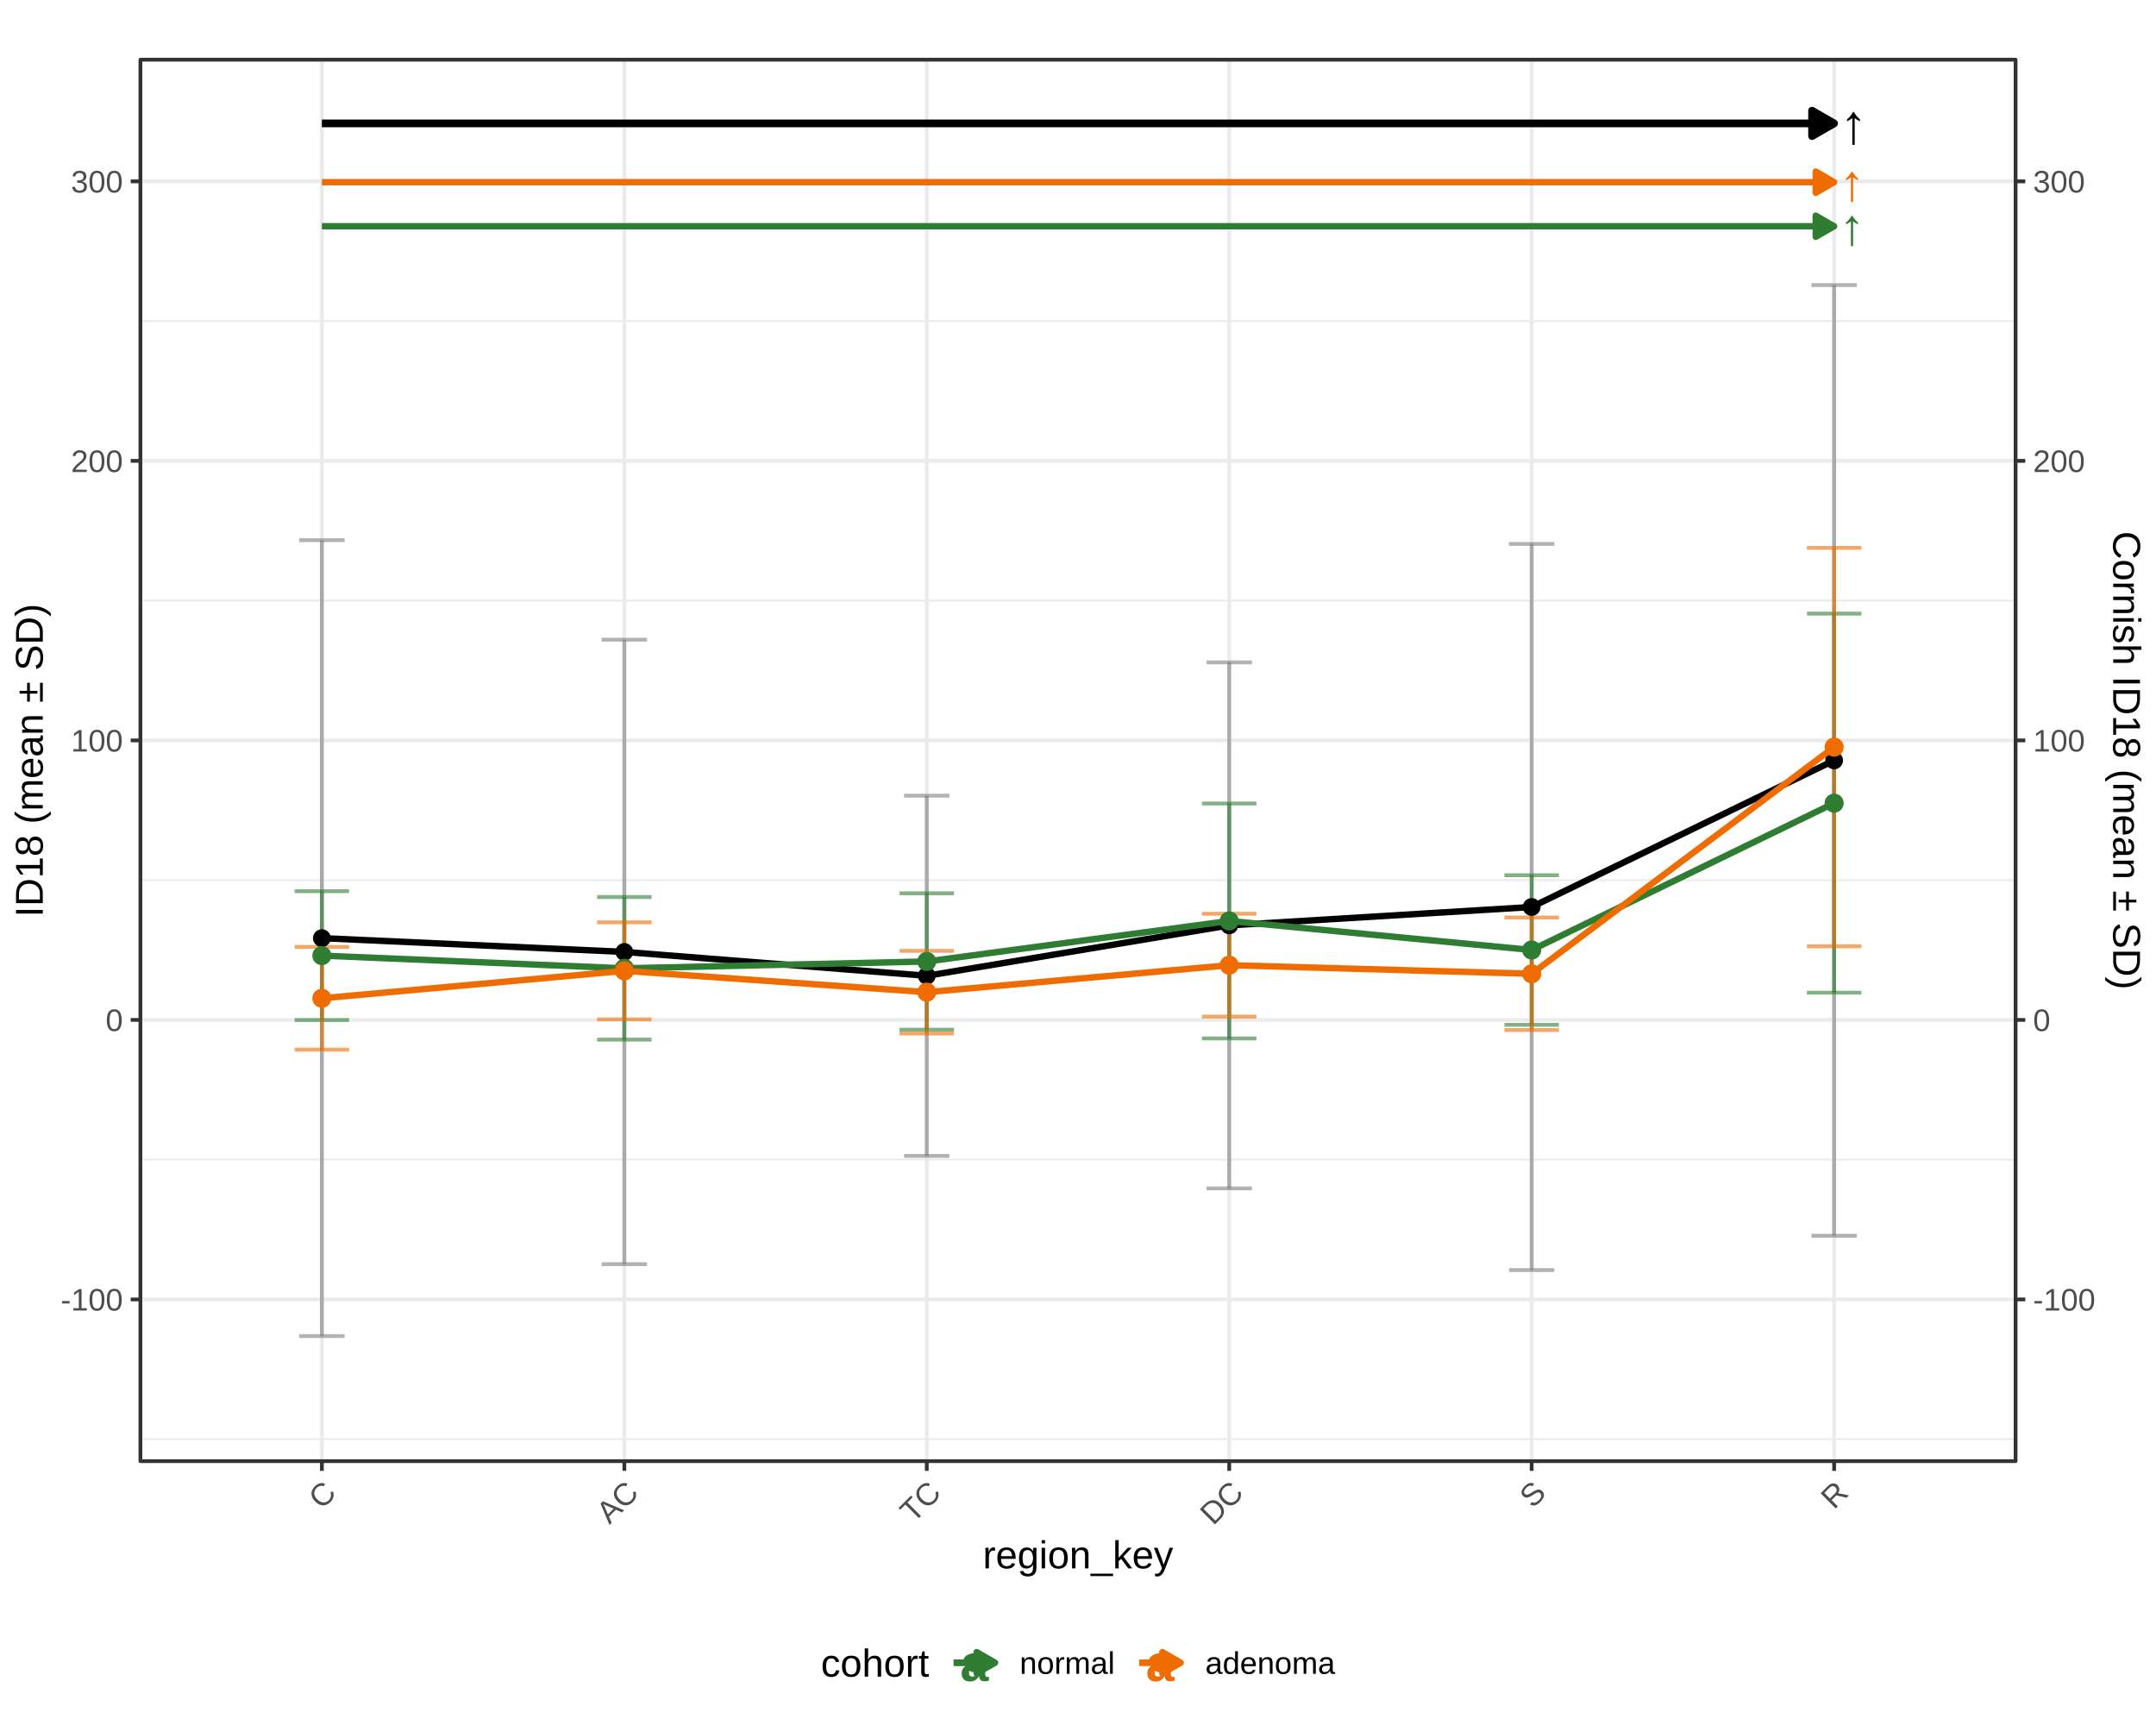
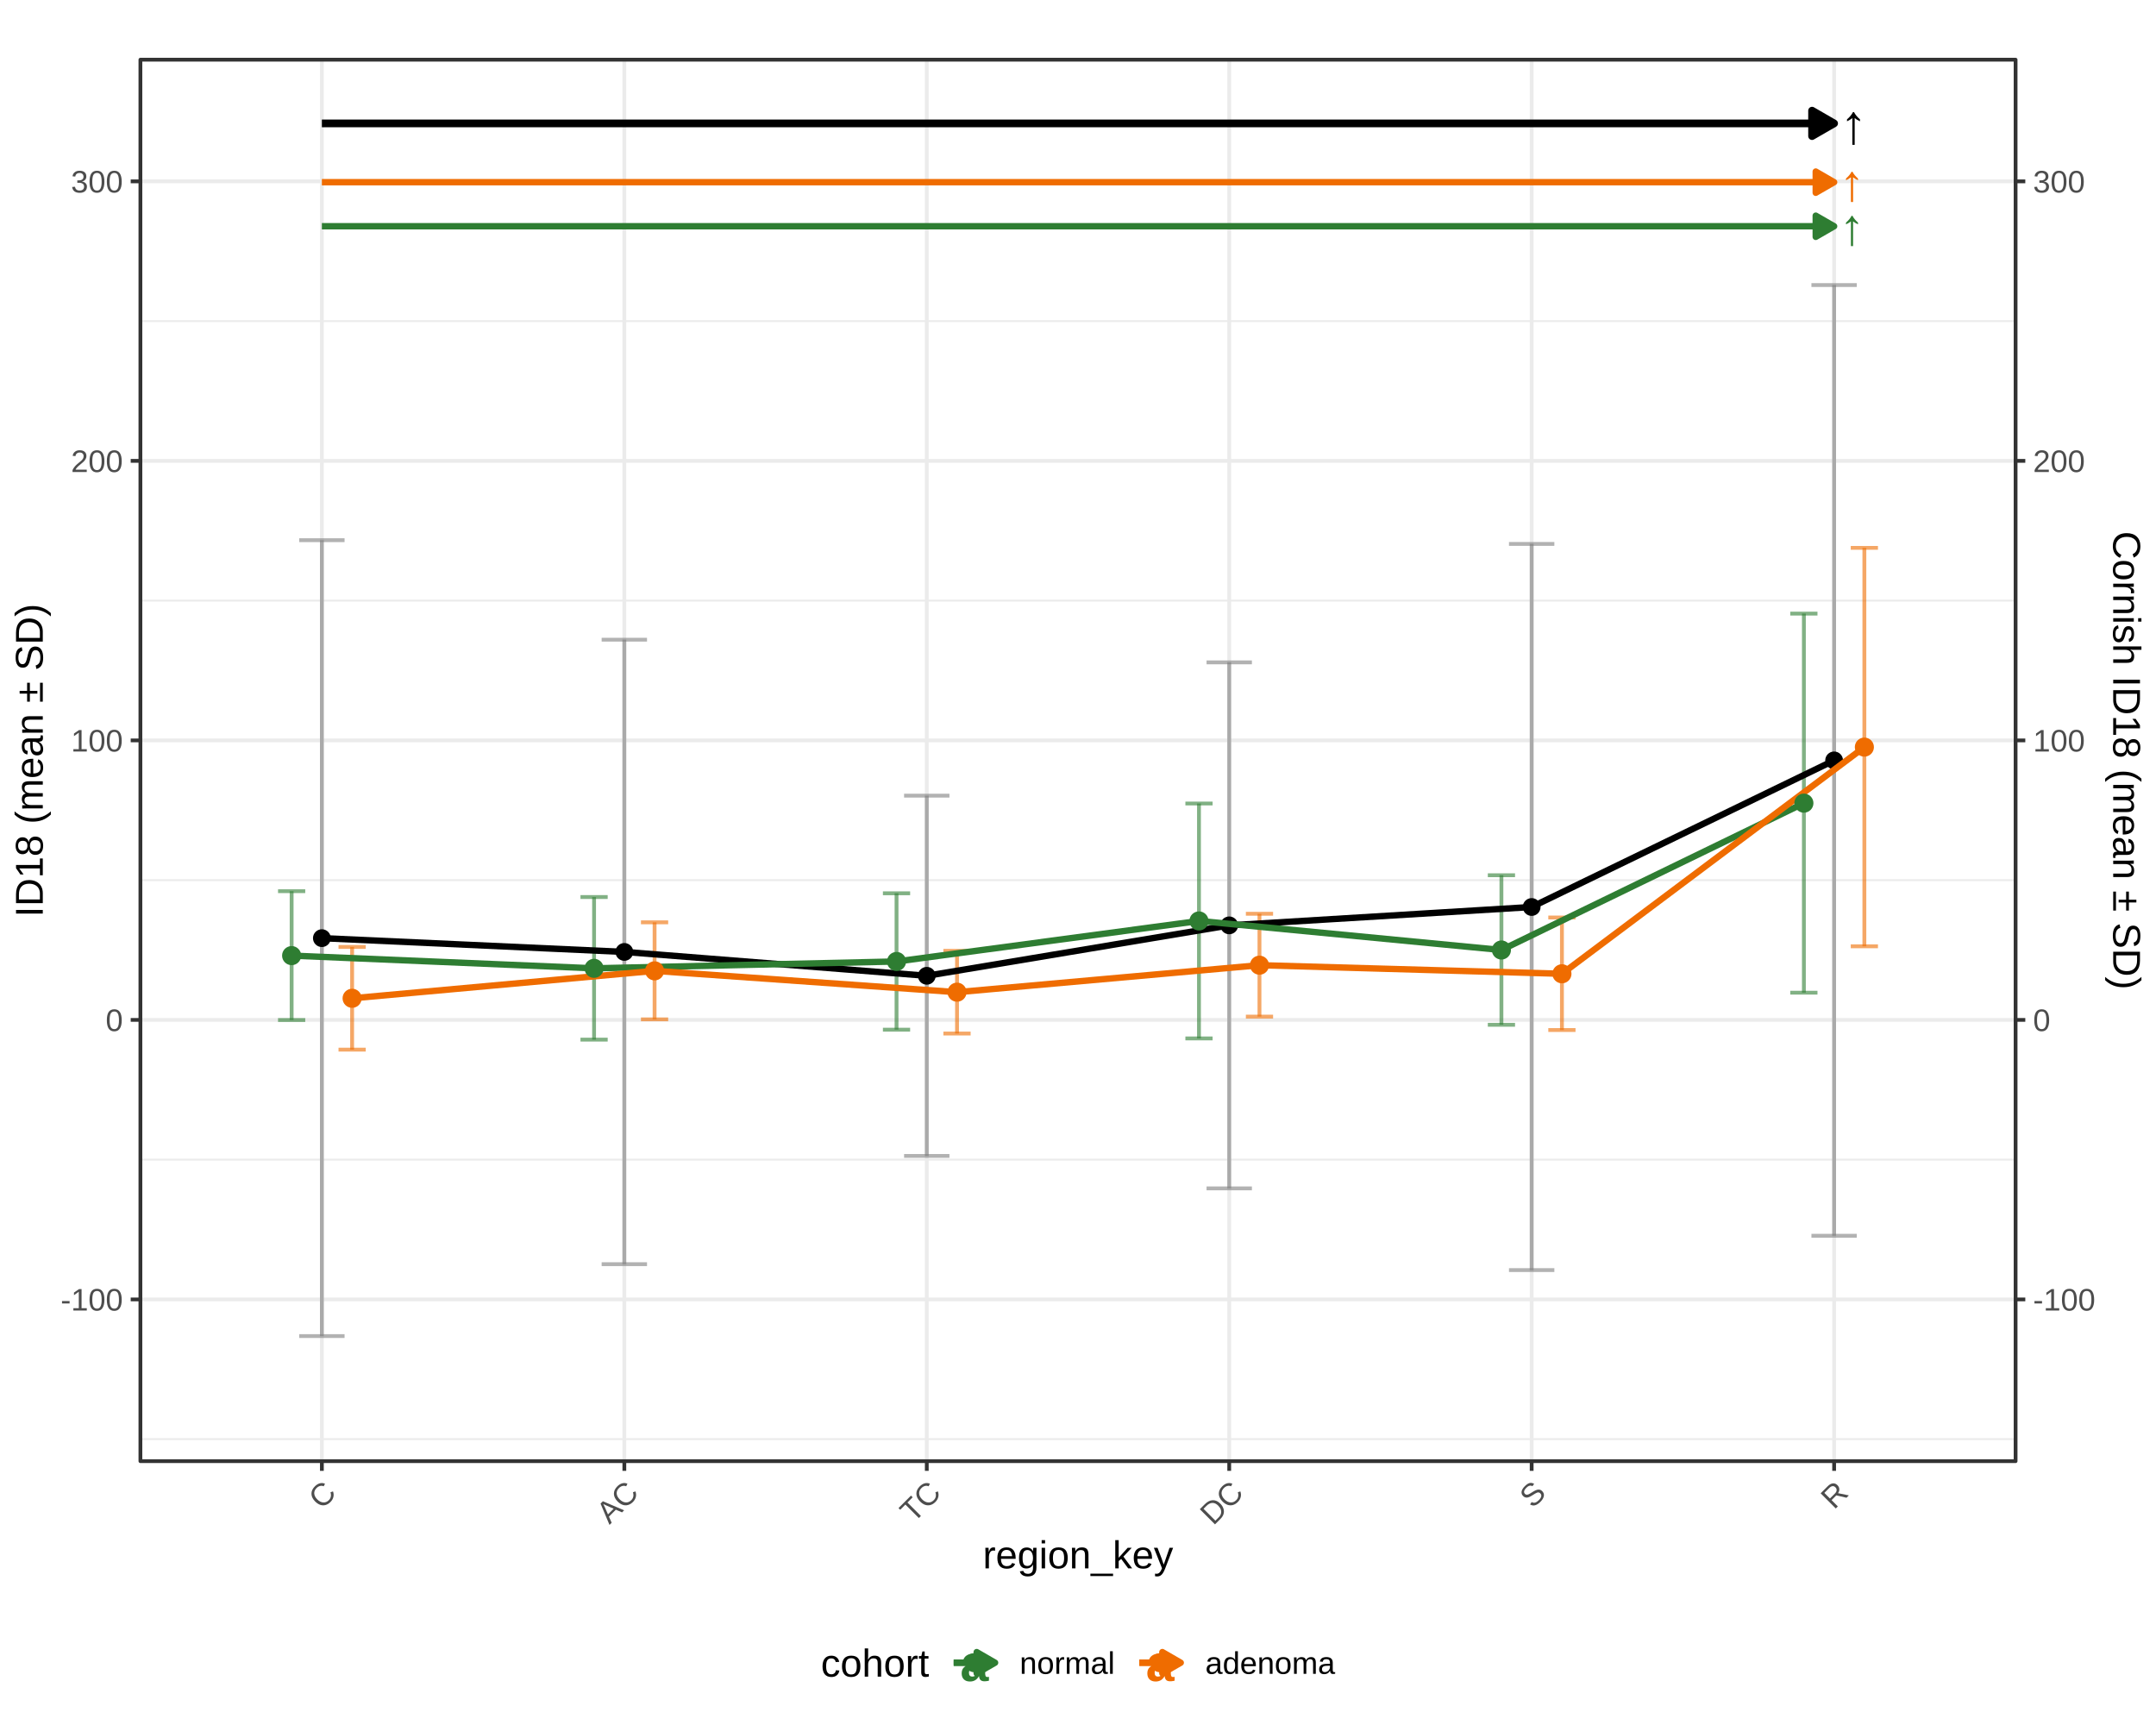
<svg xmlns="http://www.w3.org/2000/svg" width="720.00pt" height="576.00pt" viewBox="0 0 720.00 576.00">
  <g class="svglite">
    <defs>
      <style type="text/css">
    .svglite line, .svglite polyline, .svglite polygon, .svglite path, .svglite rect, .svglite circle {
      fill: none;
      stroke: #000000;
      stroke-linecap: round;
      stroke-linejoin: round;
      stroke-miterlimit: 10.00;
    }
    .svglite text {
      white-space: pre;
    }
    .svglite g.glyphgroup path {
      fill: inherit;
      stroke: none;
    }
  </style>
    </defs>
    <rect width="100%" height="100%" style="stroke: none; fill: #FFFFFF;" />
    <defs>
      <clipPath id="cpMC4wMHw3MjAuMDB8MC4wMHw1NzYuMDA=">
        <rect x="0.00" y="0.00" width="720.00" height="576.00" />
      </clipPath>
    </defs>
    <g clip-path="url(#cpMC4wMHw3MjAuMDB8MC4wMHw1NzYuMDA=)">
      <rect x="0.00" y="0.00" width="720.00" height="576.00" style="stroke-width: 1.26; stroke: #FFFFFF; fill: #FFFFFF;" />
      <rect x="46.89" y="19.93" width="626.22" height="467.97" style="stroke-width: 1.26; stroke: none; fill: #FFFFFF;" />
      <polyline points="46.89,480.55 673.11,480.55 " style="stroke-width: 0.63; stroke: #EBEBEB; stroke-linecap: butt;" />
      <polyline points="46.89,387.22 673.11,387.22 " style="stroke-width: 0.63; stroke: #EBEBEB; stroke-linecap: butt;" />
      <polyline points="46.89,293.89 673.11,293.89 " style="stroke-width: 0.63; stroke: #EBEBEB; stroke-linecap: butt;" />
      <polyline points="46.89,200.56 673.11,200.56 " style="stroke-width: 0.63; stroke: #EBEBEB; stroke-linecap: butt;" />
      <polyline points="46.89,107.23 673.11,107.23 " style="stroke-width: 0.63; stroke: #EBEBEB; stroke-linecap: butt;" />
      <polyline points="46.89,433.89 673.11,433.89 " style="stroke-width: 1.26; stroke: #EBEBEB; stroke-linecap: butt;" />
      <polyline points="46.89,340.56 673.11,340.56 " style="stroke-width: 1.26; stroke: #EBEBEB; stroke-linecap: butt;" />
      <polyline points="46.89,247.23 673.11,247.23 " style="stroke-width: 1.26; stroke: #EBEBEB; stroke-linecap: butt;" />
      <polyline points="46.89,153.89 673.11,153.89 " style="stroke-width: 1.26; stroke: #EBEBEB; stroke-linecap: butt;" />
      <polyline points="46.89,60.56 673.11,60.56 " style="stroke-width: 1.26; stroke: #EBEBEB; stroke-linecap: butt;" />
      <polyline points="107.49,487.90 107.49,19.93 " style="stroke-width: 1.26; stroke: #EBEBEB; stroke-linecap: butt;" />
      <polyline points="208.50,487.90 208.50,19.93 " style="stroke-width: 1.26; stroke: #EBEBEB; stroke-linecap: butt;" />
      <polyline points="309.50,487.90 309.50,19.93 " style="stroke-width: 1.26; stroke: #EBEBEB; stroke-linecap: butt;" />
      <polyline points="410.50,487.90 410.50,19.93 " style="stroke-width: 1.26; stroke: #EBEBEB; stroke-linecap: butt;" />
      <polyline points="511.50,487.90 511.50,19.93 " style="stroke-width: 1.26; stroke: #EBEBEB; stroke-linecap: butt;" />
      <polyline points="612.51,487.90 612.51,19.93 " style="stroke-width: 1.26; stroke: #EBEBEB; stroke-linecap: butt;" />
      <polyline points="99.92,180.38 115.07,180.38 " style="stroke-width: 1.28; stroke: #7F7F7F; stroke-opacity: 0.60; stroke-linecap: butt;" />
      <polyline points="107.49,180.38 107.49,446.13 " style="stroke-width: 1.28; stroke: #7F7F7F; stroke-opacity: 0.60; stroke-linecap: butt;" />
      <polyline points="99.92,446.13 115.07,446.13 " style="stroke-width: 1.28; stroke: #7F7F7F; stroke-opacity: 0.60; stroke-linecap: butt;" />
      <polyline points="200.92,213.60 216.07,213.60 " style="stroke-width: 1.28; stroke: #7F7F7F; stroke-opacity: 0.60; stroke-linecap: butt;" />
      <polyline points="208.50,213.60 208.50,422.12 " style="stroke-width: 1.28; stroke: #7F7F7F; stroke-opacity: 0.60; stroke-linecap: butt;" />
      <polyline points="200.92,422.12 216.07,422.12 " style="stroke-width: 1.28; stroke: #7F7F7F; stroke-opacity: 0.60; stroke-linecap: butt;" />
      <polyline points="301.92,265.68 317.07,265.68 " style="stroke-width: 1.28; stroke: #7F7F7F; stroke-opacity: 0.60; stroke-linecap: butt;" />
      <polyline points="309.50,265.68 309.50,385.98 " style="stroke-width: 1.28; stroke: #7F7F7F; stroke-opacity: 0.60; stroke-linecap: butt;" />
      <polyline points="301.92,385.98 317.07,385.98 " style="stroke-width: 1.28; stroke: #7F7F7F; stroke-opacity: 0.60; stroke-linecap: butt;" />
      <polyline points="402.93,221.18 418.08,221.18 " style="stroke-width: 1.28; stroke: #7F7F7F; stroke-opacity: 0.60; stroke-linecap: butt;" />
      <polyline points="410.50,221.18 410.50,396.81 " style="stroke-width: 1.28; stroke: #7F7F7F; stroke-opacity: 0.60; stroke-linecap: butt;" />
      <polyline points="402.93,396.81 418.08,396.81 " style="stroke-width: 1.28; stroke: #7F7F7F; stroke-opacity: 0.60; stroke-linecap: butt;" />
      <polyline points="503.93,181.62 519.08,181.62 " style="stroke-width: 1.28; stroke: #7F7F7F; stroke-opacity: 0.60; stroke-linecap: butt;" />
      <polyline points="511.50,181.62 511.50,424.10 " style="stroke-width: 1.28; stroke: #7F7F7F; stroke-opacity: 0.60; stroke-linecap: butt;" />
      <polyline points="503.93,424.10 519.08,424.10 " style="stroke-width: 1.28; stroke: #7F7F7F; stroke-opacity: 0.60; stroke-linecap: butt;" />
      <polyline points="604.93,95.18 620.08,95.18 " style="stroke-width: 1.28; stroke: #7F7F7F; stroke-opacity: 0.60; stroke-linecap: butt;" />
      <polyline points="612.51,95.18 612.51,412.64 " style="stroke-width: 1.28; stroke: #7F7F7F; stroke-opacity: 0.60; stroke-linecap: butt;" />
      <polyline points="604.93,412.64 620.08,412.64 " style="stroke-width: 1.28; stroke: #7F7F7F; stroke-opacity: 0.60; stroke-linecap: butt;" />
-       <polyline points="98.40,297.58 116.58,297.58 " style="stroke-width: 1.28; stroke: #2E7D32; stroke-opacity: 0.60; stroke-linecap: butt;" />
-       <polyline points="107.49,297.58 107.49,340.60 " style="stroke-width: 1.28; stroke: #2E7D32; stroke-opacity: 0.60; stroke-linecap: butt;" />
-       <polyline points="98.40,340.60 116.58,340.60 " style="stroke-width: 1.28; stroke: #2E7D32; stroke-opacity: 0.60; stroke-linecap: butt;" />
-       <polyline points="98.40,316.20 116.58,316.20 " style="stroke-width: 1.28; stroke: #EF6C00; stroke-opacity: 0.60; stroke-linecap: butt;" />
-       <polyline points="107.49,316.20 107.49,350.49 " style="stroke-width: 1.28; stroke: #EF6C00; stroke-opacity: 0.60; stroke-linecap: butt;" />
-       <polyline points="98.40,350.49 116.58,350.49 " style="stroke-width: 1.28; stroke: #EF6C00; stroke-opacity: 0.60; stroke-linecap: butt;" />
-       <polyline points="199.40,299.53 217.59,299.53 " style="stroke-width: 1.28; stroke: #2E7D32; stroke-opacity: 0.60; stroke-linecap: butt;" />
-       <polyline points="208.50,299.53 208.50,347.15 " style="stroke-width: 1.28; stroke: #2E7D32; stroke-opacity: 0.60; stroke-linecap: butt;" />
-       <polyline points="199.40,347.15 217.59,347.15 " style="stroke-width: 1.28; stroke: #2E7D32; stroke-opacity: 0.60; stroke-linecap: butt;" />
-       <polyline points="199.40,307.98 217.59,307.98 " style="stroke-width: 1.28; stroke: #EF6C00; stroke-opacity: 0.60; stroke-linecap: butt;" />
-       <polyline points="208.50,307.98 208.50,340.38 " style="stroke-width: 1.28; stroke: #EF6C00; stroke-opacity: 0.60; stroke-linecap: butt;" />
-       <polyline points="199.40,340.38 217.59,340.38 " style="stroke-width: 1.28; stroke: #EF6C00; stroke-opacity: 0.60; stroke-linecap: butt;" />
-       <polyline points="300.41,298.28 318.59,298.28 " style="stroke-width: 1.28; stroke: #2E7D32; stroke-opacity: 0.60; stroke-linecap: butt;" />
-       <polyline points="309.50,298.28 309.50,343.82 " style="stroke-width: 1.28; stroke: #2E7D32; stroke-opacity: 0.60; stroke-linecap: butt;" />
-       <polyline points="300.41,343.82 318.59,343.82 " style="stroke-width: 1.28; stroke: #2E7D32; stroke-opacity: 0.60; stroke-linecap: butt;" />
-       <polyline points="300.41,317.50 318.59,317.50 " style="stroke-width: 1.28; stroke: #EF6C00; stroke-opacity: 0.60; stroke-linecap: butt;" />
-       <polyline points="309.50,317.50 309.50,345.11 " style="stroke-width: 1.28; stroke: #EF6C00; stroke-opacity: 0.60; stroke-linecap: butt;" />
-       <polyline points="300.41,345.11 318.59,345.11 " style="stroke-width: 1.28; stroke: #EF6C00; stroke-opacity: 0.60; stroke-linecap: butt;" />
-       <polyline points="401.41,268.30 419.59,268.30 " style="stroke-width: 1.28; stroke: #2E7D32; stroke-opacity: 0.60; stroke-linecap: butt;" />
-       <polyline points="410.50,268.30 410.50,346.74 " style="stroke-width: 1.28; stroke: #2E7D32; stroke-opacity: 0.60; stroke-linecap: butt;" />
-       <polyline points="401.41,346.74 419.59,346.74 " style="stroke-width: 1.28; stroke: #2E7D32; stroke-opacity: 0.60; stroke-linecap: butt;" />
-       <polyline points="401.41,305.12 419.59,305.12 " style="stroke-width: 1.28; stroke: #EF6C00; stroke-opacity: 0.60; stroke-linecap: butt;" />
-       <polyline points="410.50,305.12 410.50,339.46 " style="stroke-width: 1.28; stroke: #EF6C00; stroke-opacity: 0.60; stroke-linecap: butt;" />
-       <polyline points="401.41,339.46 419.59,339.46 " style="stroke-width: 1.28; stroke: #EF6C00; stroke-opacity: 0.60; stroke-linecap: butt;" />
-       <polyline points="502.41,292.25 520.60,292.25 " style="stroke-width: 1.28; stroke: #2E7D32; stroke-opacity: 0.60; stroke-linecap: butt;" />
-       <polyline points="511.50,292.25 511.50,342.19 " style="stroke-width: 1.28; stroke: #2E7D32; stroke-opacity: 0.60; stroke-linecap: butt;" />
-       <polyline points="502.41,342.19 520.60,342.19 " style="stroke-width: 1.28; stroke: #2E7D32; stroke-opacity: 0.60; stroke-linecap: butt;" />
-       <polyline points="502.41,306.37 520.60,306.37 " style="stroke-width: 1.28; stroke: #EF6C00; stroke-opacity: 0.60; stroke-linecap: butt;" />
-       <polyline points="511.50,306.37 511.50,343.94 " style="stroke-width: 1.28; stroke: #EF6C00; stroke-opacity: 0.60; stroke-linecap: butt;" />
-       <polyline points="502.41,343.94 520.60,343.94 " style="stroke-width: 1.28; stroke: #EF6C00; stroke-opacity: 0.60; stroke-linecap: butt;" />
-       <polyline points="603.42,204.89 621.60,204.89 " style="stroke-width: 1.28; stroke: #2E7D32; stroke-opacity: 0.60; stroke-linecap: butt;" />
-       <polyline points="612.51,204.89 612.51,331.47 " style="stroke-width: 1.28; stroke: #2E7D32; stroke-opacity: 0.60; stroke-linecap: butt;" />
-       <polyline points="603.42,331.47 621.60,331.47 " style="stroke-width: 1.28; stroke: #2E7D32; stroke-opacity: 0.60; stroke-linecap: butt;" />
-       <polyline points="603.42,182.94 621.60,182.94 " style="stroke-width: 1.28; stroke: #EF6C00; stroke-opacity: 0.60; stroke-linecap: butt;" />
-       <polyline points="612.51,182.94 612.51,315.99 " style="stroke-width: 1.28; stroke: #EF6C00; stroke-opacity: 0.60; stroke-linecap: butt;" />
-       <polyline points="603.42,315.99 621.60,315.99 " style="stroke-width: 1.28; stroke: #EF6C00; stroke-opacity: 0.60; stroke-linecap: butt;" />
+       <polyline points="92.85,297.58 101.94,297.58 " style="stroke-width: 1.28; stroke: #2E7D32; stroke-opacity: 0.60; stroke-linecap: butt;" />
+       <polyline points="97.39,297.58 97.39,340.60 " style="stroke-width: 1.28; stroke: #2E7D32; stroke-opacity: 0.60; stroke-linecap: butt;" />
+       <polyline points="92.85,340.60 101.94,340.60 " style="stroke-width: 1.28; stroke: #2E7D32; stroke-opacity: 0.60; stroke-linecap: butt;" />
+       <polyline points="113.05,316.20 122.14,316.20 " style="stroke-width: 1.28; stroke: #EF6C00; stroke-opacity: 0.60; stroke-linecap: butt;" />
+       <polyline points="117.59,316.20 117.59,350.49 " style="stroke-width: 1.28; stroke: #EF6C00; stroke-opacity: 0.60; stroke-linecap: butt;" />
+       <polyline points="113.05,350.49 122.14,350.49 " style="stroke-width: 1.28; stroke: #EF6C00; stroke-opacity: 0.60; stroke-linecap: butt;" />
+       <polyline points="193.85,299.53 202.94,299.53 " style="stroke-width: 1.28; stroke: #2E7D32; stroke-opacity: 0.60; stroke-linecap: butt;" />
+       <polyline points="198.39,299.53 198.39,347.15 " style="stroke-width: 1.28; stroke: #2E7D32; stroke-opacity: 0.60; stroke-linecap: butt;" />
+       <polyline points="193.85,347.15 202.94,347.15 " style="stroke-width: 1.28; stroke: #2E7D32; stroke-opacity: 0.60; stroke-linecap: butt;" />
+       <polyline points="214.05,307.98 223.14,307.98 " style="stroke-width: 1.28; stroke: #EF6C00; stroke-opacity: 0.60; stroke-linecap: butt;" />
+       <polyline points="218.60,307.98 218.60,340.38 " style="stroke-width: 1.28; stroke: #EF6C00; stroke-opacity: 0.60; stroke-linecap: butt;" />
+       <polyline points="214.05,340.38 223.14,340.38 " style="stroke-width: 1.28; stroke: #EF6C00; stroke-opacity: 0.60; stroke-linecap: butt;" />
+       <polyline points="294.85,298.28 303.94,298.28 " style="stroke-width: 1.28; stroke: #2E7D32; stroke-opacity: 0.60; stroke-linecap: butt;" />
+       <polyline points="299.40,298.28 299.40,343.82 " style="stroke-width: 1.28; stroke: #2E7D32; stroke-opacity: 0.60; stroke-linecap: butt;" />
+       <polyline points="294.85,343.82 303.94,343.82 " style="stroke-width: 1.28; stroke: #2E7D32; stroke-opacity: 0.60; stroke-linecap: butt;" />
+       <polyline points="315.05,317.50 324.14,317.50 " style="stroke-width: 1.28; stroke: #EF6C00; stroke-opacity: 0.60; stroke-linecap: butt;" />
+       <polyline points="319.60,317.50 319.60,345.11 " style="stroke-width: 1.28; stroke: #EF6C00; stroke-opacity: 0.60; stroke-linecap: butt;" />
+       <polyline points="315.05,345.11 324.14,345.11 " style="stroke-width: 1.28; stroke: #EF6C00; stroke-opacity: 0.60; stroke-linecap: butt;" />
+       <polyline points="395.86,268.30 404.95,268.30 " style="stroke-width: 1.28; stroke: #2E7D32; stroke-opacity: 0.60; stroke-linecap: butt;" />
+       <polyline points="400.40,268.30 400.40,346.74 " style="stroke-width: 1.28; stroke: #2E7D32; stroke-opacity: 0.60; stroke-linecap: butt;" />
+       <polyline points="395.86,346.74 404.95,346.74 " style="stroke-width: 1.28; stroke: #2E7D32; stroke-opacity: 0.60; stroke-linecap: butt;" />
+       <polyline points="416.06,305.12 425.15,305.12 " style="stroke-width: 1.28; stroke: #EF6C00; stroke-opacity: 0.60; stroke-linecap: butt;" />
+       <polyline points="420.60,305.12 420.60,339.46 " style="stroke-width: 1.28; stroke: #EF6C00; stroke-opacity: 0.60; stroke-linecap: butt;" />
+       <polyline points="416.06,339.46 425.15,339.46 " style="stroke-width: 1.28; stroke: #EF6C00; stroke-opacity: 0.60; stroke-linecap: butt;" />
+       <polyline points="496.86,292.25 505.95,292.25 " style="stroke-width: 1.28; stroke: #2E7D32; stroke-opacity: 0.60; stroke-linecap: butt;" />
+       <polyline points="501.40,292.25 501.40,342.19 " style="stroke-width: 1.28; stroke: #2E7D32; stroke-opacity: 0.60; stroke-linecap: butt;" />
+       <polyline points="496.86,342.19 505.95,342.19 " style="stroke-width: 1.28; stroke: #2E7D32; stroke-opacity: 0.60; stroke-linecap: butt;" />
+       <polyline points="517.06,306.37 526.15,306.37 " style="stroke-width: 1.28; stroke: #EF6C00; stroke-opacity: 0.60; stroke-linecap: butt;" />
+       <polyline points="521.61,306.37 521.61,343.94 " style="stroke-width: 1.28; stroke: #EF6C00; stroke-opacity: 0.60; stroke-linecap: butt;" />
+       <polyline points="517.06,343.94 526.15,343.94 " style="stroke-width: 1.28; stroke: #EF6C00; stroke-opacity: 0.60; stroke-linecap: butt;" />
+       <polyline points="597.86,204.89 606.95,204.89 " style="stroke-width: 1.28; stroke: #2E7D32; stroke-opacity: 0.60; stroke-linecap: butt;" />
+       <polyline points="602.41,204.89 602.41,331.47 " style="stroke-width: 1.28; stroke: #2E7D32; stroke-opacity: 0.60; stroke-linecap: butt;" />
+       <polyline points="597.86,331.47 606.95,331.47 " style="stroke-width: 1.28; stroke: #2E7D32; stroke-opacity: 0.60; stroke-linecap: butt;" />
+       <polyline points="618.06,182.94 627.15,182.94 " style="stroke-width: 1.28; stroke: #EF6C00; stroke-opacity: 0.60; stroke-linecap: butt;" />
+       <polyline points="622.61,182.94 622.61,315.99 " style="stroke-width: 1.28; stroke: #EF6C00; stroke-opacity: 0.60; stroke-linecap: butt;" />
+       <polyline points="618.06,315.99 627.15,315.99 " style="stroke-width: 1.28; stroke: #EF6C00; stroke-opacity: 0.60; stroke-linecap: butt;" />
      <polyline points="107.49,313.26 208.50,317.86 309.50,325.83 410.50,308.99 511.50,302.86 612.51,253.91 " style="stroke-width: 2.13; stroke-linecap: butt;" />
      <circle cx="107.49" cy="313.26" r="2.55" style="stroke-width: 0.84; fill: #000000;" />
      <circle cx="208.50" cy="317.86" r="2.55" style="stroke-width: 0.84; fill: #000000;" />
      <circle cx="309.50" cy="325.83" r="2.55" style="stroke-width: 0.84; fill: #000000;" />
      <circle cx="410.50" cy="308.99" r="2.55" style="stroke-width: 0.84; fill: #000000;" />
      <circle cx="511.50" cy="302.86" r="2.55" style="stroke-width: 0.84; fill: #000000;" />
      <circle cx="612.51" cy="253.91" r="2.55" style="stroke-width: 0.84; fill: #000000;" />
-       <polyline points="107.49,319.09 208.50,323.34 309.50,321.05 410.50,307.52 511.50,317.22 612.51,268.18 " style="stroke-width: 2.13; stroke: #2E7D32; stroke-linecap: butt;" />
-       <polyline points="107.49,333.34 208.50,324.18 309.50,331.30 410.50,322.29 511.50,325.16 612.51,249.47 " style="stroke-width: 2.13; stroke: #EF6C00; stroke-linecap: butt;" />
-       <circle cx="107.49" cy="319.09" r="2.77" style="stroke-width: 0.84; stroke: #2E7D32; fill: #2E7D32;" />
-       <circle cx="107.49" cy="333.34" r="2.77" style="stroke-width: 0.84; stroke: #EF6C00; fill: #EF6C00;" />
-       <circle cx="208.50" cy="323.34" r="2.77" style="stroke-width: 0.84; stroke: #2E7D32; fill: #2E7D32;" />
-       <circle cx="208.50" cy="324.18" r="2.77" style="stroke-width: 0.84; stroke: #EF6C00; fill: #EF6C00;" />
-       <circle cx="309.50" cy="321.05" r="2.77" style="stroke-width: 0.84; stroke: #2E7D32; fill: #2E7D32;" />
-       <circle cx="309.50" cy="331.30" r="2.77" style="stroke-width: 0.84; stroke: #EF6C00; fill: #EF6C00;" />
-       <circle cx="410.50" cy="307.52" r="2.77" style="stroke-width: 0.84; stroke: #2E7D32; fill: #2E7D32;" />
-       <circle cx="410.50" cy="322.29" r="2.77" style="stroke-width: 0.84; stroke: #EF6C00; fill: #EF6C00;" />
-       <circle cx="511.50" cy="317.22" r="2.77" style="stroke-width: 0.84; stroke: #2E7D32; fill: #2E7D32;" />
-       <circle cx="511.50" cy="325.16" r="2.77" style="stroke-width: 0.84; stroke: #EF6C00; fill: #EF6C00;" />
-       <circle cx="612.51" cy="268.18" r="2.77" style="stroke-width: 0.84; stroke: #2E7D32; fill: #2E7D32;" />
-       <circle cx="612.51" cy="249.47" r="2.77" style="stroke-width: 0.84; stroke: #EF6C00; fill: #EF6C00;" />
+       <polyline points="97.39,319.09 198.39,323.34 299.40,321.05 400.40,307.52 501.40,317.22 602.41,268.18 " style="stroke-width: 2.13; stroke: #2E7D32; stroke-linecap: butt;" />
+       <polyline points="117.59,333.34 218.60,324.18 319.60,331.30 420.60,322.29 521.61,325.16 622.61,249.47 " style="stroke-width: 2.13; stroke: #EF6C00; stroke-linecap: butt;" />
+       <circle cx="97.39" cy="319.09" r="2.77" style="stroke-width: 0.84; stroke: #2E7D32; fill: #2E7D32;" />
+       <circle cx="117.59" cy="333.34" r="2.77" style="stroke-width: 0.84; stroke: #EF6C00; fill: #EF6C00;" />
+       <circle cx="198.39" cy="323.34" r="2.77" style="stroke-width: 0.84; stroke: #2E7D32; fill: #2E7D32;" />
+       <circle cx="218.60" cy="324.18" r="2.77" style="stroke-width: 0.84; stroke: #EF6C00; fill: #EF6C00;" />
+       <circle cx="299.40" cy="321.05" r="2.77" style="stroke-width: 0.84; stroke: #2E7D32; fill: #2E7D32;" />
+       <circle cx="319.60" cy="331.30" r="2.77" style="stroke-width: 0.84; stroke: #EF6C00; fill: #EF6C00;" />
+       <circle cx="400.40" cy="307.52" r="2.77" style="stroke-width: 0.84; stroke: #2E7D32; fill: #2E7D32;" />
+       <circle cx="420.60" cy="322.29" r="2.77" style="stroke-width: 0.84; stroke: #EF6C00; fill: #EF6C00;" />
+       <circle cx="501.40" cy="317.22" r="2.77" style="stroke-width: 0.84; stroke: #2E7D32; fill: #2E7D32;" />
+       <circle cx="521.61" cy="325.16" r="2.77" style="stroke-width: 0.84; stroke: #EF6C00; fill: #EF6C00;" />
+       <circle cx="602.41" cy="268.18" r="2.77" style="stroke-width: 0.84; stroke: #2E7D32; fill: #2E7D32;" />
+       <circle cx="622.61" cy="249.47" r="2.77" style="stroke-width: 0.84; stroke: #EF6C00; fill: #EF6C00;" />
      <line x1="107.49" y1="75.55" x2="612.51" y2="75.55" style="stroke-width: 2.13; stroke: #2E7D32; stroke-linecap: butt;" />
      <polygon points="606.37,79.09 612.51,75.55 606.37,72.01 " style="stroke-width: 2.13; stroke: #2E7D32; stroke-linecap: butt; fill: #2E7D32;" />
      <line x1="107.49" y1="60.83" x2="612.51" y2="60.83" style="stroke-width: 2.13; stroke: #EF6C00; stroke-linecap: butt;" />
      <polygon points="606.37,64.37 612.51,60.83 606.37,57.28 " style="stroke-width: 2.13; stroke: #EF6C00; stroke-linecap: butt; fill: #EF6C00;" />
      <text x="614.21" y="81.66" style="font-size: 17.07px; font-weight: bold;fill: #2E7D32; font-family: &quot;Arial&quot;;" textLength="8.53px" lengthAdjust="spacingAndGlyphs">↑</text>
      <text x="614.21" y="66.94" style="font-size: 17.07px; font-weight: bold;fill: #EF6C00; font-family: &quot;Arial&quot;;" textLength="8.53px" lengthAdjust="spacingAndGlyphs">↑</text>
      <line x1="107.49" y1="41.20" x2="612.51" y2="41.20" style="stroke-width: 2.56; stroke-linecap: butt;" />
      <polygon points="605.14,45.45 612.51,41.20 605.14,36.94 " style="stroke-width: 2.56; stroke-linecap: butt; fill: #000000;" />
      <text x="614.36" y="47.81" style="font-size: 18.49px; font-weight: bold; font-family: &quot;Arial&quot;;" textLength="9.25px" lengthAdjust="spacingAndGlyphs">↑</text>
      <rect x="46.89" y="19.93" width="626.22" height="467.97" style="stroke-width: 1.26; stroke: #333333;" />
      <text x="41.06" y="437.61" text-anchor="end" style="font-size: 10.40px;fill: #4D4D4D; font-family: &quot;Arial&quot;;" textLength="20.80px" lengthAdjust="spacingAndGlyphs">-100</text>
      <text x="41.06" y="344.28" text-anchor="end" style="font-size: 10.40px;fill: #4D4D4D; font-family: &quot;Arial&quot;;" textLength="5.78px" lengthAdjust="spacingAndGlyphs">0</text>
      <text x="41.06" y="250.94" text-anchor="end" style="font-size: 10.40px;fill: #4D4D4D; font-family: &quot;Arial&quot;;" textLength="17.34px" lengthAdjust="spacingAndGlyphs">100</text>
      <text x="41.06" y="157.61" text-anchor="end" style="font-size: 10.40px;fill: #4D4D4D; font-family: &quot;Arial&quot;;" textLength="17.34px" lengthAdjust="spacingAndGlyphs">200</text>
      <text x="41.06" y="64.28" text-anchor="end" style="font-size: 10.40px;fill: #4D4D4D; font-family: &quot;Arial&quot;;" textLength="17.34px" lengthAdjust="spacingAndGlyphs">300</text>
      <polyline points="43.65,433.89 46.89,433.89 " style="stroke-width: 1.26; stroke: #333333; stroke-linecap: butt;" />
      <polyline points="43.65,340.56 46.89,340.56 " style="stroke-width: 1.26; stroke: #333333; stroke-linecap: butt;" />
      <polyline points="43.65,247.23 46.89,247.23 " style="stroke-width: 1.26; stroke: #333333; stroke-linecap: butt;" />
      <polyline points="43.65,153.89 46.89,153.89 " style="stroke-width: 1.26; stroke: #333333; stroke-linecap: butt;" />
      <polyline points="43.65,60.56 46.89,60.56 " style="stroke-width: 1.26; stroke: #333333; stroke-linecap: butt;" />
      <polyline points="676.35,433.89 673.11,433.89 " style="stroke-width: 1.26; stroke: #333333; stroke-linecap: butt;" />
      <polyline points="676.35,340.56 673.11,340.56 " style="stroke-width: 1.26; stroke: #333333; stroke-linecap: butt;" />
      <polyline points="676.35,247.23 673.11,247.23 " style="stroke-width: 1.26; stroke: #333333; stroke-linecap: butt;" />
      <polyline points="676.35,153.89 673.11,153.89 " style="stroke-width: 1.26; stroke: #333333; stroke-linecap: butt;" />
      <polyline points="676.35,60.56 673.11,60.56 " style="stroke-width: 1.26; stroke: #333333; stroke-linecap: butt;" />
      <text x="678.94" y="437.61" style="font-size: 10.40px;fill: #4D4D4D; font-family: &quot;Arial&quot;;" textLength="20.80px" lengthAdjust="spacingAndGlyphs">-100</text>
      <text x="678.94" y="344.28" style="font-size: 10.40px;fill: #4D4D4D; font-family: &quot;Arial&quot;;" textLength="5.78px" lengthAdjust="spacingAndGlyphs">0</text>
      <text x="678.94" y="250.94" style="font-size: 10.40px;fill: #4D4D4D; font-family: &quot;Arial&quot;;" textLength="17.34px" lengthAdjust="spacingAndGlyphs">100</text>
      <text x="678.94" y="157.61" style="font-size: 10.40px;fill: #4D4D4D; font-family: &quot;Arial&quot;;" textLength="17.34px" lengthAdjust="spacingAndGlyphs">200</text>
      <text x="678.94" y="64.28" style="font-size: 10.40px;fill: #4D4D4D; font-family: &quot;Arial&quot;;" textLength="17.34px" lengthAdjust="spacingAndGlyphs">300</text>
      <polyline points="107.49,491.14 107.49,487.90 " style="stroke-width: 1.26; stroke: #333333; stroke-linecap: butt;" />
      <polyline points="208.50,491.14 208.50,487.90 " style="stroke-width: 1.26; stroke: #333333; stroke-linecap: butt;" />
      <polyline points="309.50,491.14 309.50,487.90 " style="stroke-width: 1.26; stroke: #333333; stroke-linecap: butt;" />
      <polyline points="410.50,491.14 410.50,487.90 " style="stroke-width: 1.26; stroke: #333333; stroke-linecap: butt;" />
      <polyline points="511.50,491.14 511.50,487.90 " style="stroke-width: 1.26; stroke: #333333; stroke-linecap: butt;" />
      <polyline points="612.51,491.14 612.51,487.90 " style="stroke-width: 1.26; stroke: #333333; stroke-linecap: butt;" />
      <text transform="translate(112.75,498.99) rotate(-45)" text-anchor="end" style="font-size: 10.40px;fill: #4D4D4D; font-family: &quot;Arial&quot;;" textLength="7.50px" lengthAdjust="spacingAndGlyphs">C</text>
      <text transform="translate(213.75,498.99) rotate(-45)" text-anchor="end" style="font-size: 10.40px;fill: #4D4D4D; font-family: &quot;Arial&quot;;" textLength="14.44px" lengthAdjust="spacingAndGlyphs">AC</text>
      <text transform="translate(314.76,498.99) rotate(-45)" text-anchor="end" style="font-size: 10.40px;fill: #4D4D4D; font-family: &quot;Arial&quot;;" textLength="13.84px" lengthAdjust="spacingAndGlyphs">TC</text>
      <text transform="translate(415.76,498.99) rotate(-45)" text-anchor="end" style="font-size: 10.40px;fill: #4D4D4D; font-family: &quot;Arial&quot;;" textLength="15.00px" lengthAdjust="spacingAndGlyphs">DC</text>
      <text transform="translate(516.76,498.99) rotate(-45)" text-anchor="end" style="font-size: 10.40px;fill: #4D4D4D; font-family: &quot;Arial&quot;;" textLength="6.94px" lengthAdjust="spacingAndGlyphs">S</text>
      <text transform="translate(617.77,498.99) rotate(-45)" text-anchor="end" style="font-size: 10.40px;fill: #4D4D4D; font-family: &quot;Arial&quot;;" textLength="7.50px" lengthAdjust="spacingAndGlyphs">R</text>
      <text x="360.00" y="523.69" text-anchor="middle" style="font-size: 13.00px; font-family: &quot;Arial&quot;;" textLength="63.62px" lengthAdjust="spacingAndGlyphs">region_key</text>
      <text transform="translate(14.29,253.91) rotate(-90)" text-anchor="middle" style="font-size: 13.00px; font-family: &quot;Arial&quot;;" textLength="104.69px" lengthAdjust="spacingAndGlyphs">ID18 (mean ± SD)</text>
      <text transform="translate(705.71,253.91) rotate(90)" text-anchor="middle" style="font-size: 13.00px; font-family: &quot;Arial&quot;;" textLength="153.11px" lengthAdjust="spacingAndGlyphs">Cornish ID18 (mean ± SD)</text>
      <rect x="267.67" y="539.38" width="184.66" height="31.64" style="stroke-width: 1.26; stroke: none; fill: #FFFFFF;" />
      <text x="274.14" y="559.85" style="font-size: 13.00px; font-family: &quot;Arial&quot;;" textLength="36.14px" lengthAdjust="spacingAndGlyphs">cohort</text>
      <rect x="316.76" y="545.85" width="17.28" height="18.69" style="stroke-width: 1.26; stroke: none; fill: #FFFFFF;" />
      <line x1="318.49" y1="555.20" x2="332.31" y2="555.20" style="stroke-width: 1.28; stroke: #2E7D32; stroke-opacity: 0.60; stroke-linecap: butt;" />
      <line x1="318.49" y1="555.20" x2="332.31" y2="555.20" style="stroke-width: 2.13; stroke: #2E7D32; stroke-linecap: butt;" />
      <circle cx="325.40" cy="555.20" r="2.77" style="stroke-width: 0.84; stroke: #2E7D32; fill: #2E7D32;" />
      <line x1="318.49" y1="555.20" x2="332.31" y2="555.20" style="stroke-width: 2.13; stroke: #2E7D32; stroke-linecap: butt;" />
      <polygon points="326.17,558.74 332.31,555.20 326.17,551.65 " style="stroke-width: 2.13; stroke: #2E7D32; stroke-linecap: butt; fill: #2E7D32;" />
      <text x="325.40" y="561.31" text-anchor="middle" style="font-size: 17.07px; font-weight: bold;fill: #2E7D32; font-family: &quot;Arial&quot;;" textLength="9.48px" lengthAdjust="spacingAndGlyphs">a</text>
      <rect x="378.76" y="545.85" width="17.28" height="18.69" style="stroke-width: 1.26; stroke: none; fill: #FFFFFF;" />
      <line x1="380.48" y1="555.20" x2="394.31" y2="555.20" style="stroke-width: 1.28; stroke: #EF6C00; stroke-opacity: 0.60; stroke-linecap: butt;" />
      <line x1="380.48" y1="555.20" x2="394.31" y2="555.20" style="stroke-width: 2.13; stroke: #EF6C00; stroke-linecap: butt;" />
      <circle cx="387.40" cy="555.20" r="2.77" style="stroke-width: 0.84; stroke: #EF6C00; fill: #EF6C00;" />
      <line x1="380.48" y1="555.20" x2="394.31" y2="555.20" style="stroke-width: 2.13; stroke: #EF6C00; stroke-linecap: butt;" />
      <polygon points="388.17,558.74 394.31,555.20 388.17,551.65 " style="stroke-width: 2.13; stroke: #EF6C00; stroke-linecap: butt; fill: #EF6C00;" />
      <text x="387.40" y="561.31" text-anchor="middle" style="font-size: 17.07px; font-weight: bold;fill: #EF6C00; font-family: &quot;Arial&quot;;" textLength="9.48px" lengthAdjust="spacingAndGlyphs">a</text>
      <text x="340.52" y="558.92" style="font-size: 10.40px; font-family: &quot;Arial&quot;;" textLength="31.77px" lengthAdjust="spacingAndGlyphs">normal</text>
      <text x="402.51" y="558.92" style="font-size: 10.40px; font-family: &quot;Arial&quot;;" textLength="43.34px" lengthAdjust="spacingAndGlyphs">adenoma</text>
    </g>
  </g>
</svg>
